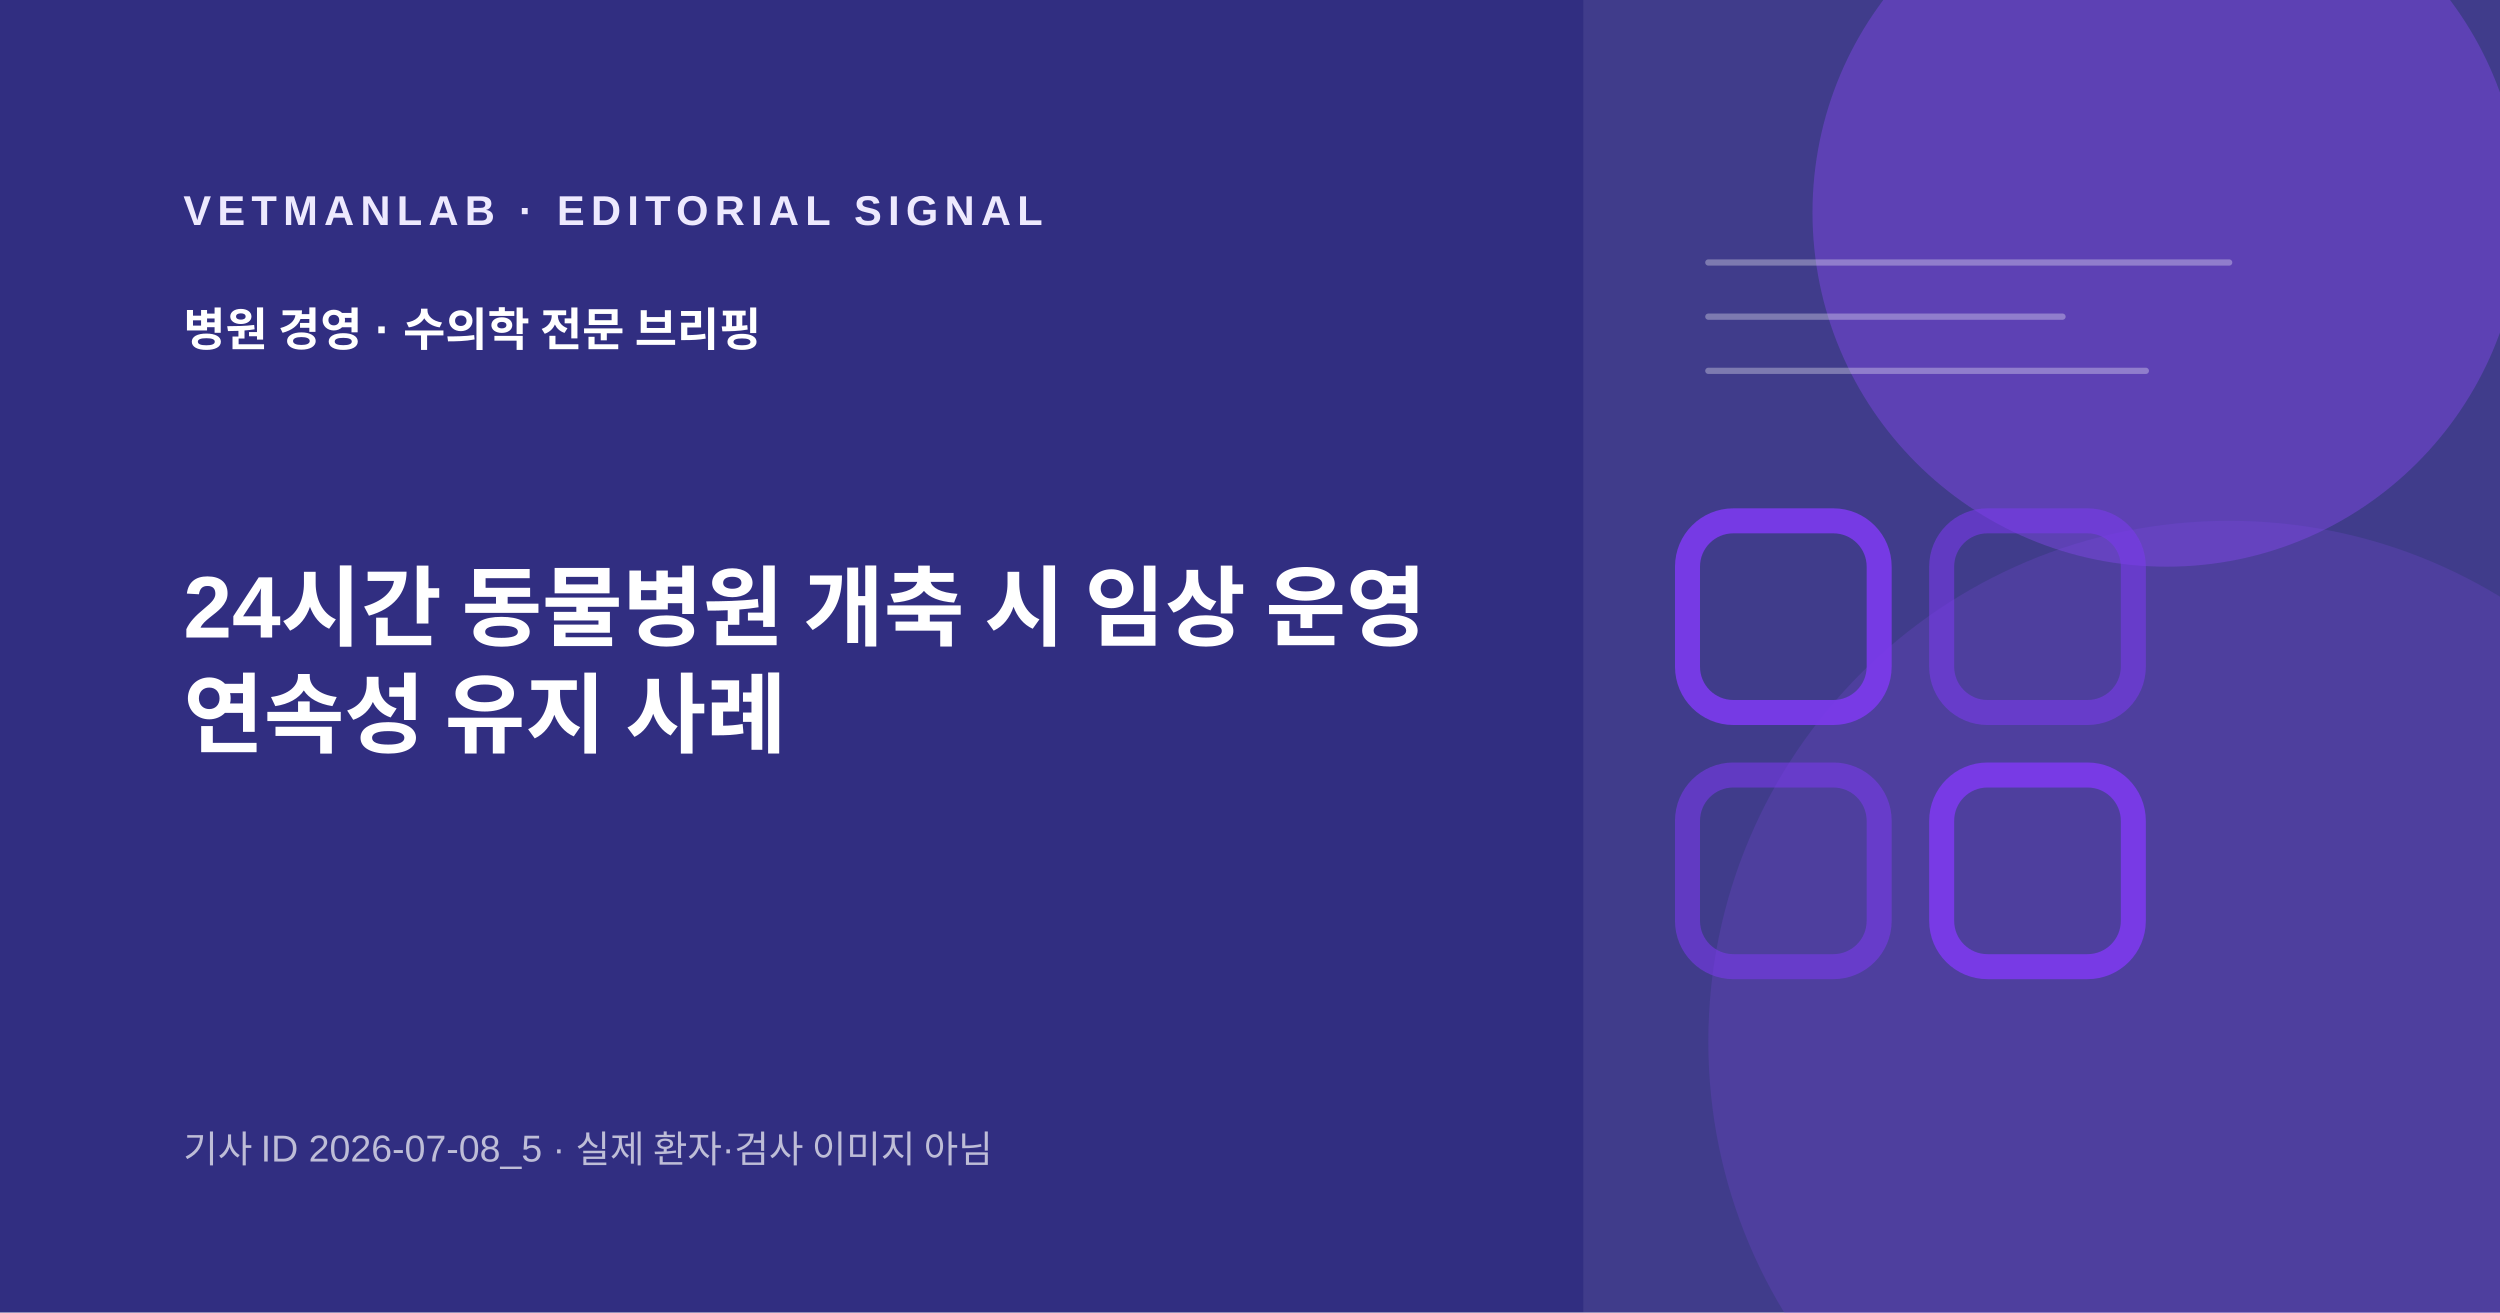
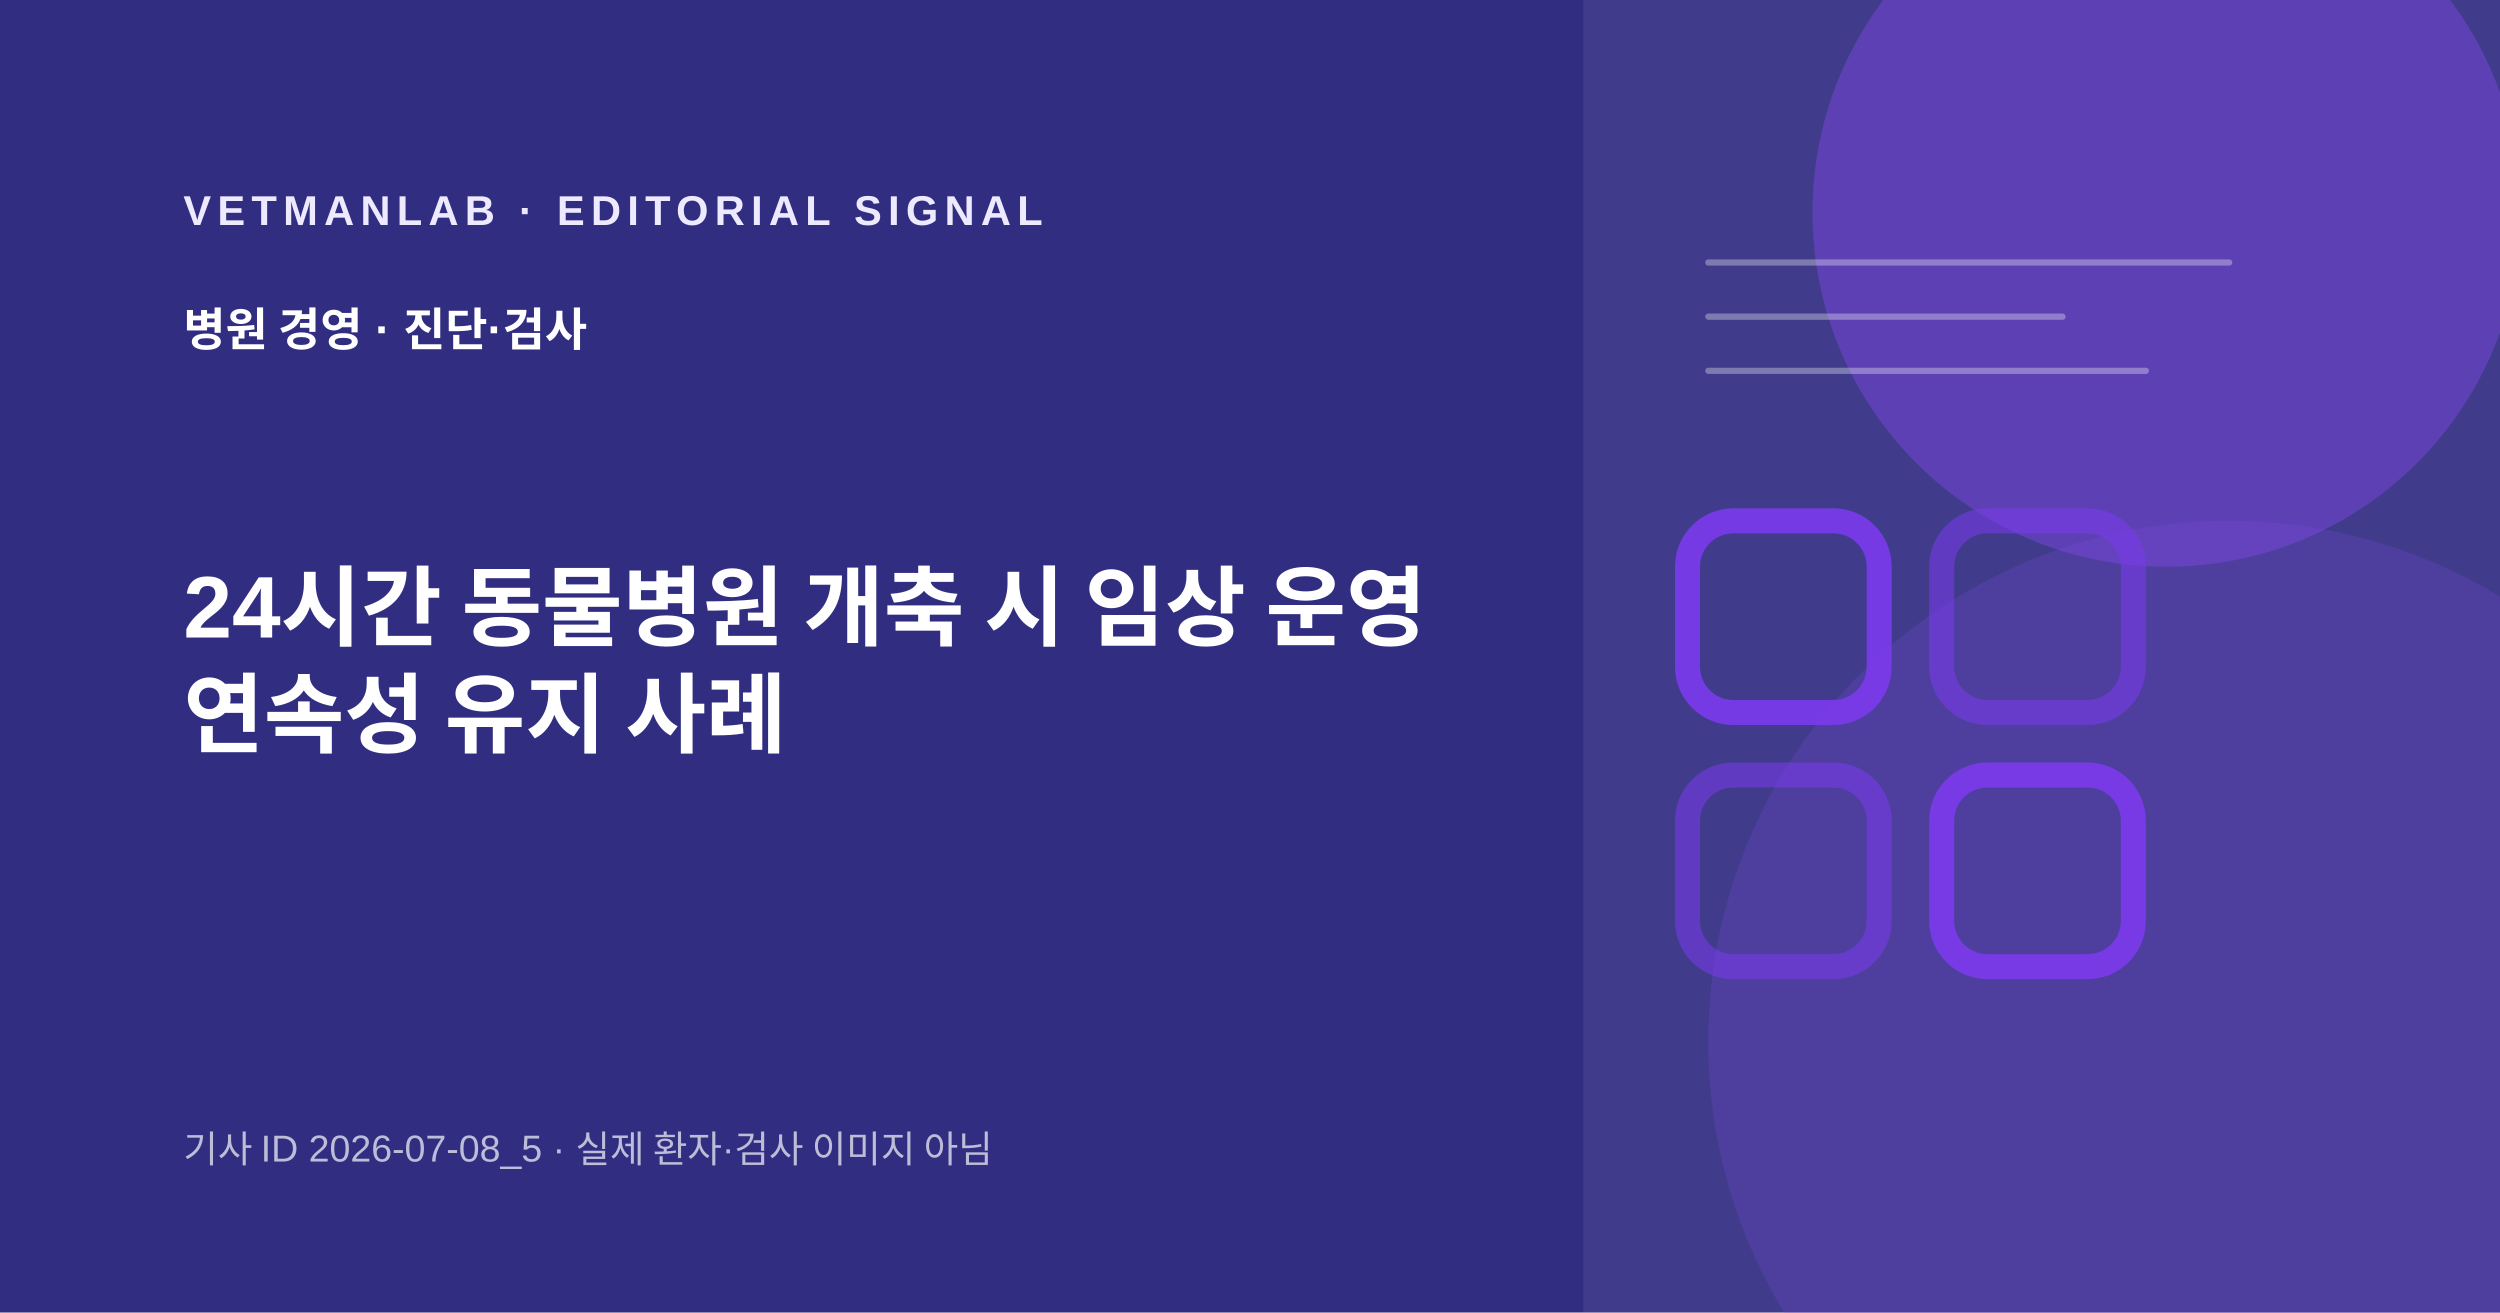
<svg xmlns="http://www.w3.org/2000/svg" width="1200" height="630" viewBox="0 0 1200 630" role="img" aria-labelledby="card-title card-desc">
  <rect width="1200" height="630" fill="#312e81" />
  <circle cx="1040" cy="102" r="170" fill="#7c3aed" opacity=".42" />
  <circle cx="1070" cy="500" r="250" fill="#7c3aed" opacity=".2" />
  <path d="M760 0h440v630H760z" fill="#ede9fe" opacity=".08" />
  <path d="M820 126h250M820 152h170M820 178h210" stroke="#fff" stroke-opacity=".32" stroke-width="3" stroke-linecap="round" />
  <g transform="translate(810 250)" fill="none" stroke="#7c3aed" stroke-width="12" opacity=".9">
    <rect x="0" y="0" width="92" height="92" rx="22" />
    <rect x="122" y="0" width="92" height="92" rx="22" opacity=".62" />
    <rect x="0" y="122" width="92" height="92" rx="22" opacity=".62" />
    <rect x="122" y="122" width="92" height="92" rx="22" />
  </g>
  <text x="88" y="108" fill="#ede9fe" font-family="Arial, Apple SD Gothic Neo, sans-serif" font-size="20" font-weight="700" letter-spacing="3">VETMANLAB · EDITORIAL SIGNAL</text>
-   <text x="88" y="166" fill="#ffffff" font-family="Arial, Apple SD Gothic Neo, sans-serif" font-size="22" font-weight="700">병원 경영 · 수의학 전문 브리핑</text>
+   <text x="88" y="166" fill="#ffffff" font-family="Arial, Apple SD Gothic Neo, sans-serif" font-size="22" font-weight="700">병원 경영 · 진단·검사</text>
  <text x="88" y="306" fill="#ffffff" font-family="Arial, Apple SD Gothic Neo, sans-serif" font-size="42" font-weight="700">24시간 동물병원 개축 시 임상 운영</text>
  <text x="88" y="358" fill="#ffffff" font-family="Arial, Apple SD Gothic Neo, sans-serif" font-size="42" font-weight="700">연속성 유지 사례</text>
  <text x="88" y="558" fill="#ffffff" fill-opacity=".68" font-family="Arial, Apple SD Gothic Neo, sans-serif" font-size="18">기사 ID 2026-07-08_5 · 실제 환자·검사 이미지 아님</text>
</svg>
